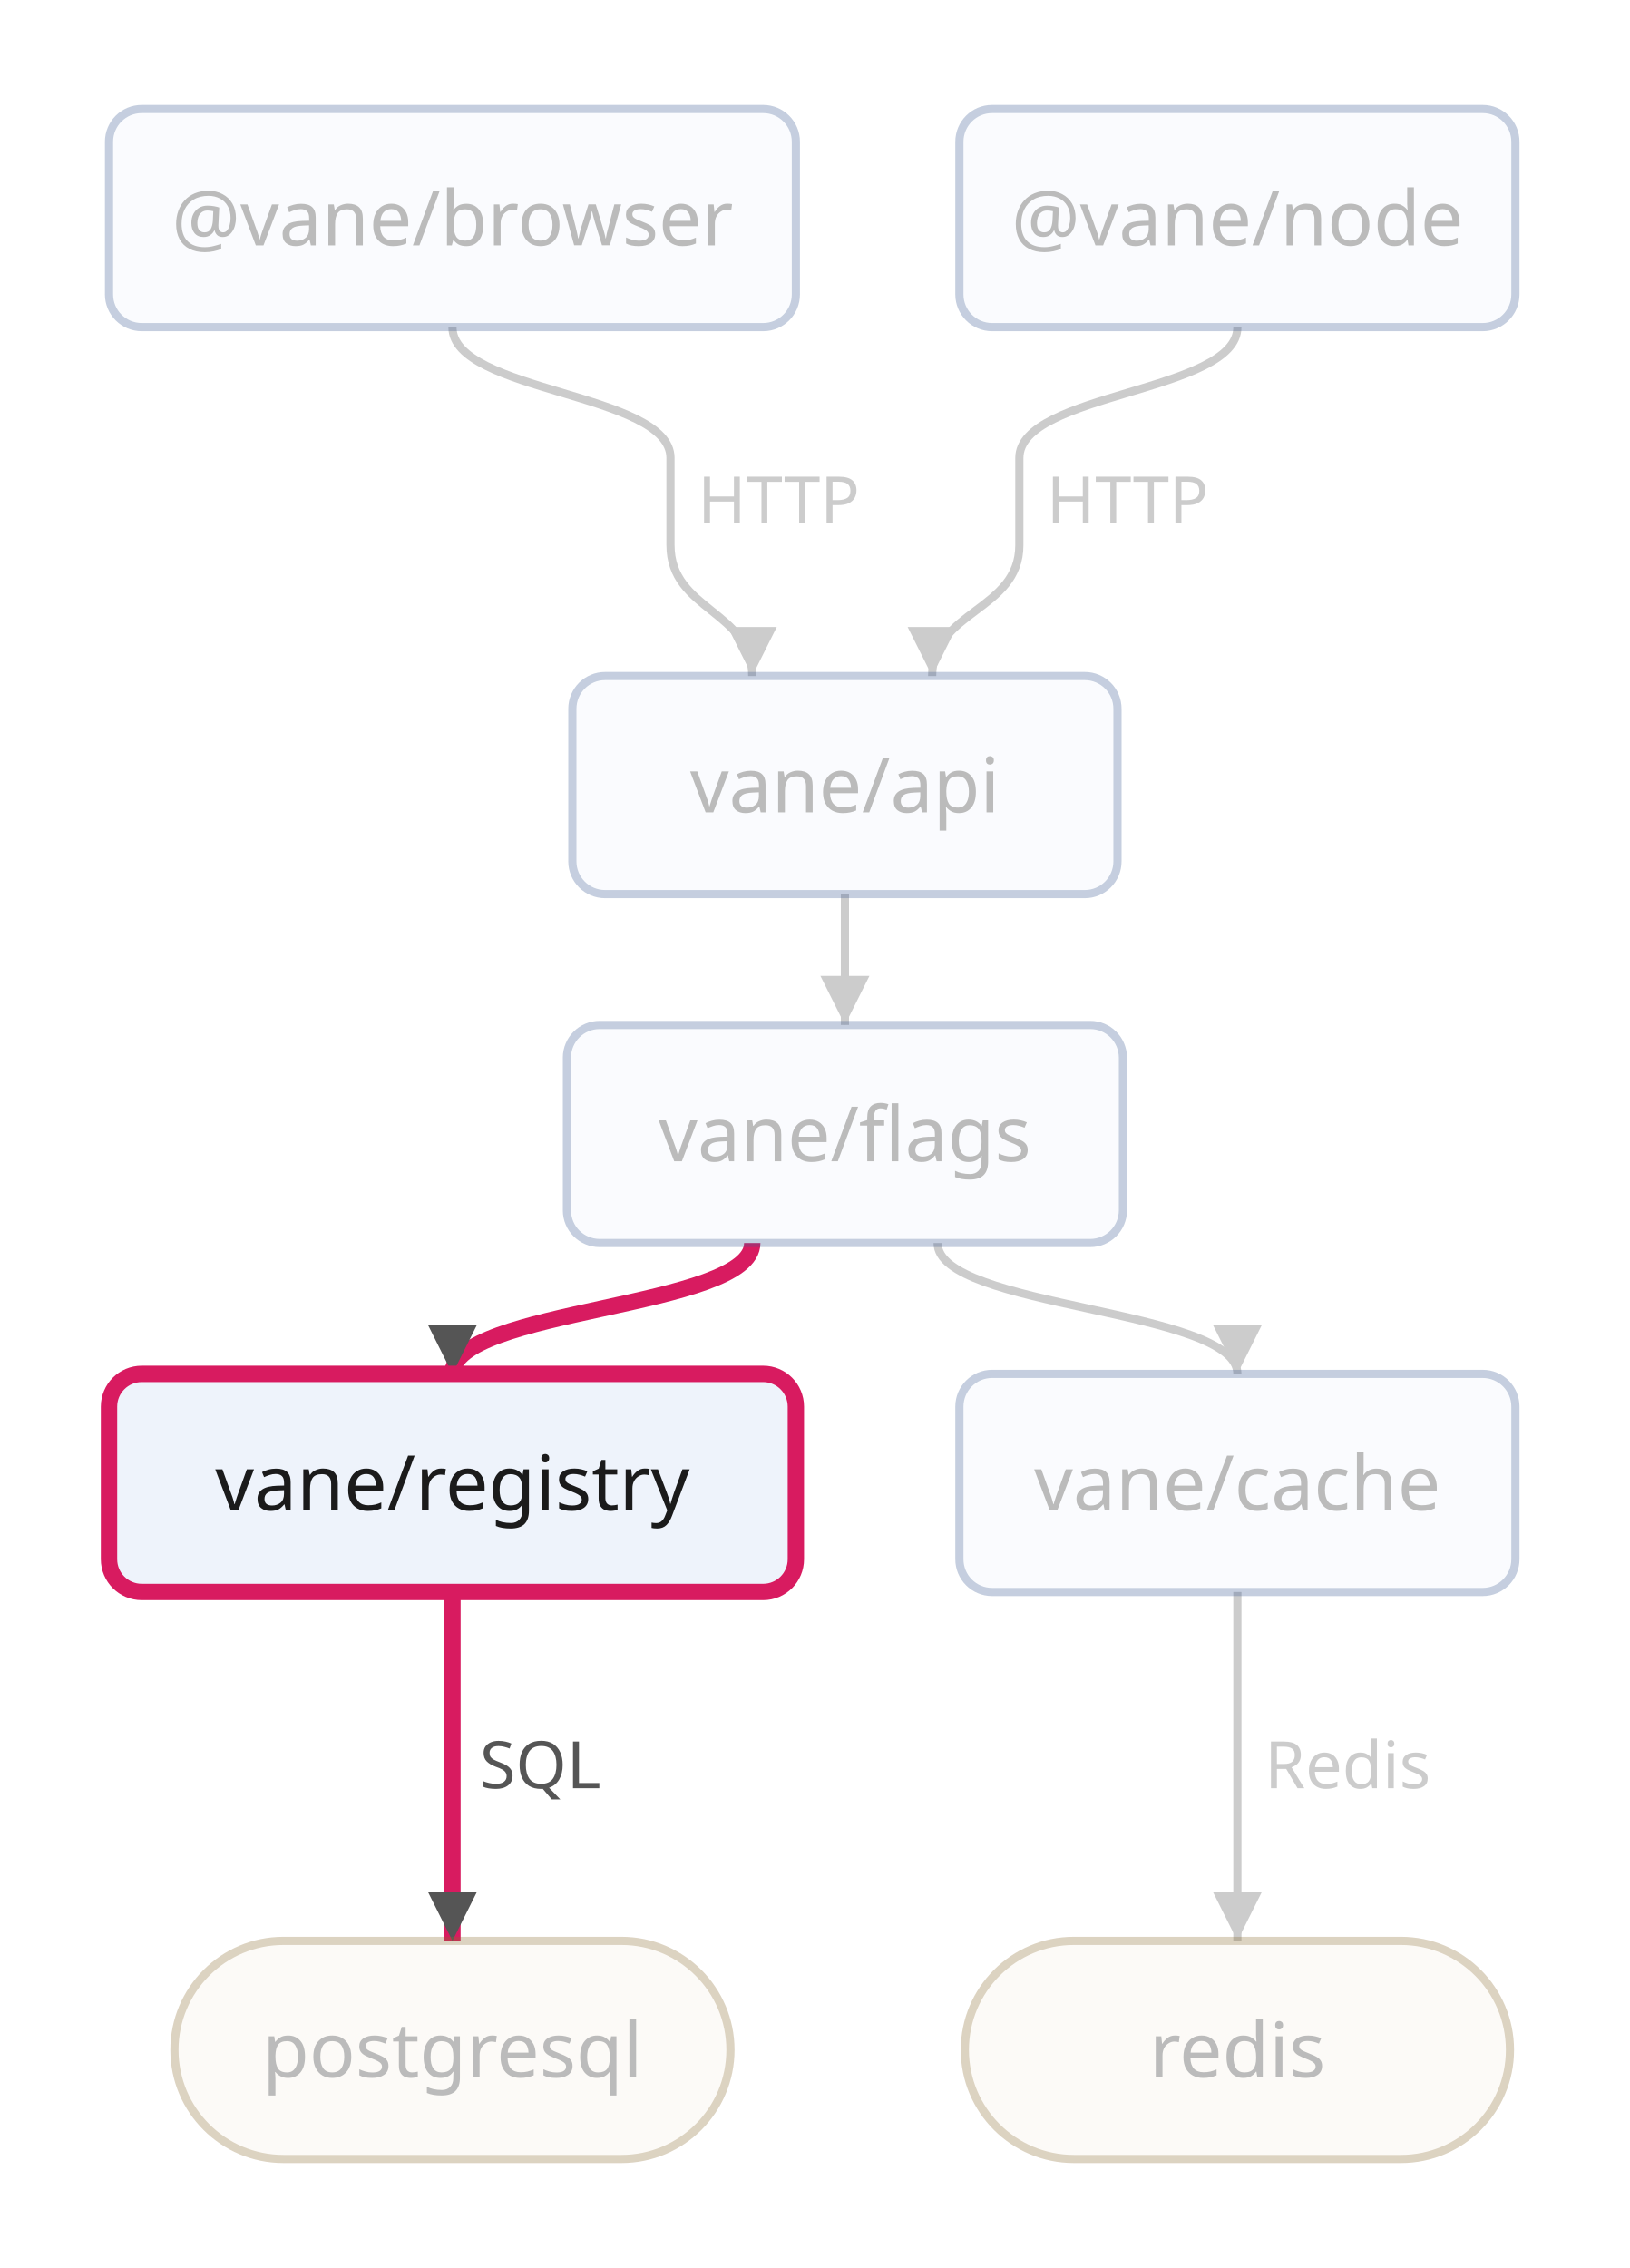
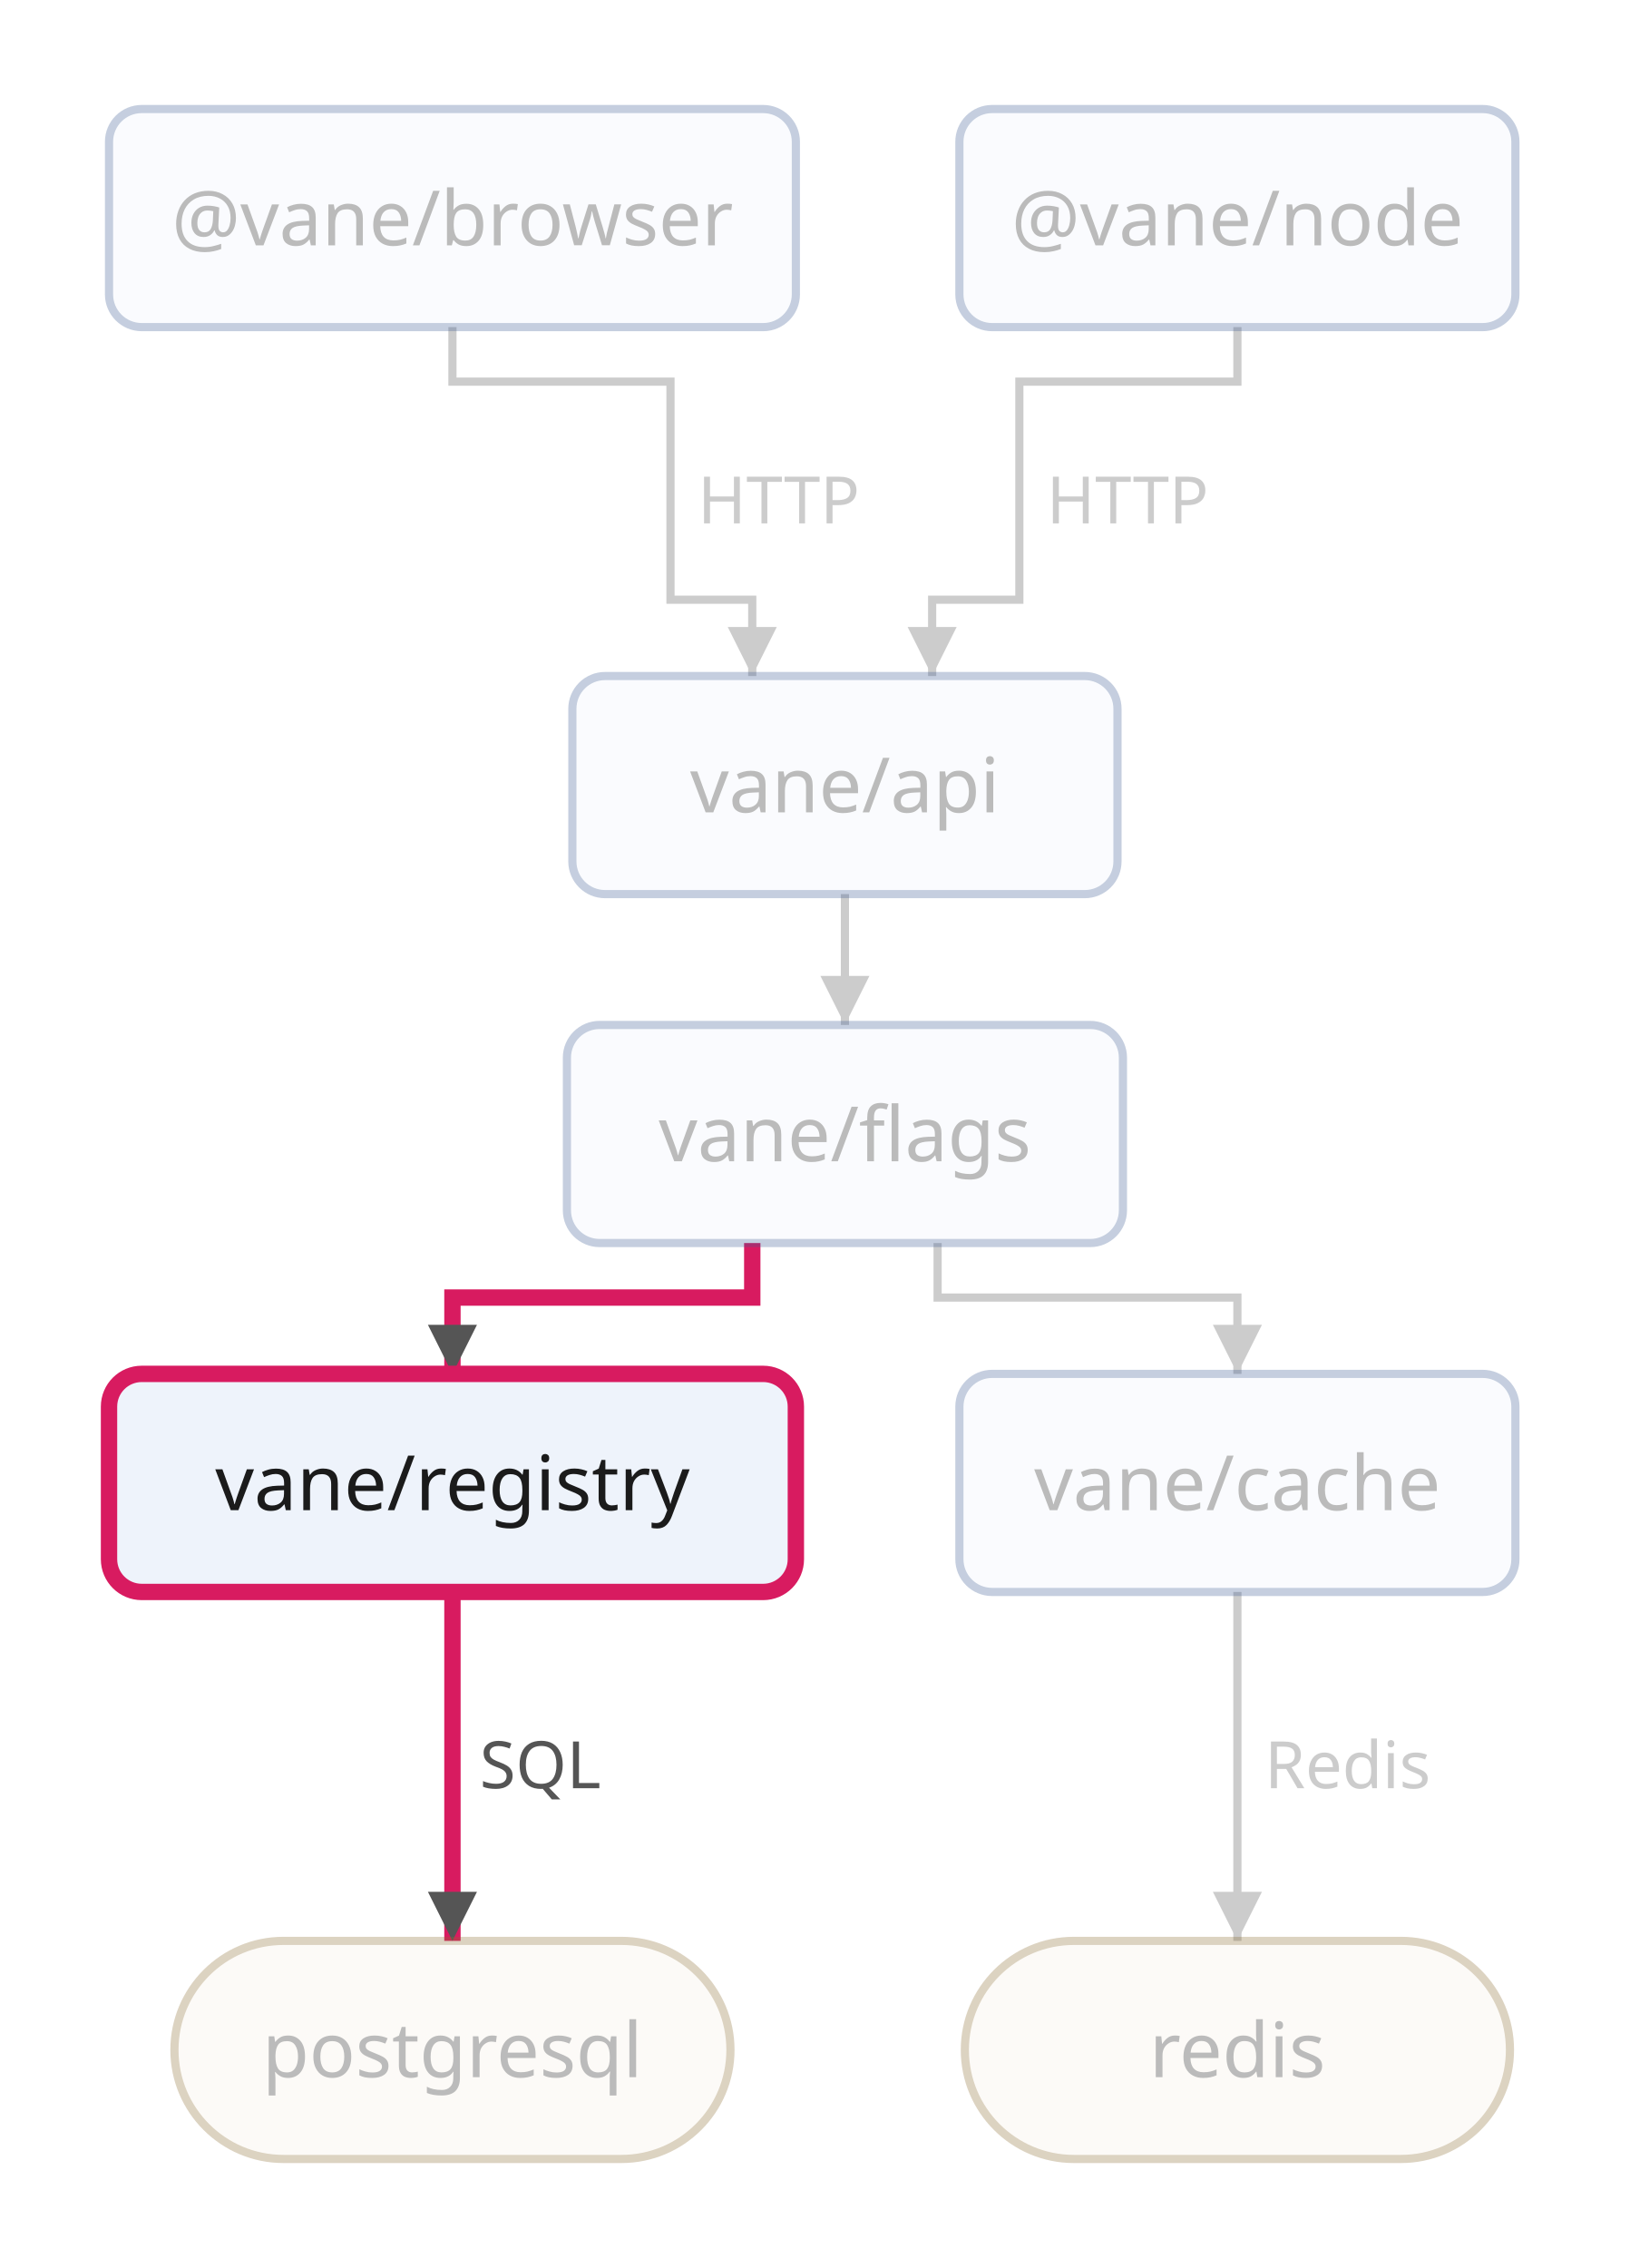
<svg xmlns="http://www.w3.org/2000/svg" width="299" height="416" viewBox="0 0 299 416">
  <style>
    .node rect { fill: #eef3fb; stroke: #3b5b92; stroke-width: 1.5 }
    .store rect { fill: #f6efe3; stroke: #8a6a2f }
    .node text { font: 14px sans-serif; fill: #1b1b1b }
    .edge path { fill: none; stroke: #555555; stroke-width: 1.5 }
    .edge text { font: 12px sans-serif; fill: #555555 }
    .node:not(.highlight), .edge:not(.highlight) { opacity: 0.3 }
    .highlight rect, .highlight path { stroke: #d81b60; stroke-width: 3 }
  </style>
  <defs>
    <marker id="arrow" viewBox="0 0 10 10" refX="10" refY="5" markerWidth="9" markerHeight="9" markerUnits="userSpaceOnUse" orient="auto">
      <path d="M 0 0 L 10 5 L 0 10 z" fill="#555555" />
    </marker>
  </defs>
  <g class="edge" id="edge-browser-api">
-     <path d="M 83 60 C 83 72, 123 72, 123 84 L 123 100 C 123 112, 138 112, 138 124" marker-end="url(#arrow)" />
+     <path d="M 83 60 L 83 70 L 123 70 L 123 110 L 138 110 L 138 124" marker-end="url(#arrow)" />
    <text x="128" y="96">HTTP</text>
  </g>
  <g class="edge" id="edge-node-api">
-     <path d="M 227 60 C 227 72, 187 72, 187 84 L 187 100 C 187 112, 171 112, 171 124" marker-end="url(#arrow)" />
+     <path d="M 227 60 L 227 70 L 187 70 L 187 110 L 171 110 L 171 124" marker-end="url(#arrow)" />
    <text x="192" y="96">HTTP</text>
  </g>
  <g class="edge" id="edge-api-flags">
-     <path d="M 155 164 C 155 176, 155 176, 155 188" marker-end="url(#arrow)" />
+     <path d="M 155 164 L 155 188" marker-end="url(#arrow)" />
  </g>
  <g class="edge highlight" id="edge-flags-registry">
-     <path d="M 138 228 C 138 240, 83 240, 83 252" marker-end="url(#arrow)" />
+     <path d="M 138 228 L 138 238 L 83 238 L 83 252" marker-end="url(#arrow)" />
  </g>
  <g class="edge" id="edge-flags-cache">
-     <path d="M 172 228 C 172 240, 227 240, 227 252" marker-end="url(#arrow)" />
+     <path d="M 172 228 L 172 238 L 227 238 L 227 252" marker-end="url(#arrow)" />
  </g>
  <g class="edge highlight" id="edge-registry-postgresql">
-     <path d="M 83 292 C 83 304, 83 304, 83 316 L 83 332 C 83 344, 83 344, 83 356" marker-end="url(#arrow)" />
+     <path d="M 83 292 L 83 356" marker-end="url(#arrow)" />
    <text x="88" y="328">SQL</text>
  </g>
  <g class="edge" id="edge-cache-redis">
-     <path d="M 227 292 C 227 304, 227 304, 227 316 L 227 332 C 227 344, 227 344, 227 356" marker-end="url(#arrow)" />
+     <path d="M 227 292 L 227 356" marker-end="url(#arrow)" />
    <text x="232" y="328">Redis</text>
  </g>
  <g class="node service" id="node-browser">
    <rect x="20" y="20" width="126" height="40" rx="6" />
    <text x="83" y="45" text-anchor="middle">@vane/browser</text>
  </g>
  <g class="node service" id="node-node">
    <rect x="176" y="20" width="102" height="40" rx="6" />
    <text x="227" y="45" text-anchor="middle">@vane/node</text>
  </g>
  <g class="node service" id="node-api">
    <rect x="105" y="124" width="100" height="40" rx="6" />
    <text x="155" y="149" text-anchor="middle">vane/api</text>
  </g>
  <g class="node service" id="node-flags">
    <rect x="104" y="188" width="102" height="40" rx="6" />
    <text x="155" y="213" text-anchor="middle">vane/flags</text>
  </g>
  <g class="node service highlight" id="node-registry">
    <rect x="20" y="252" width="126" height="40" rx="6" />
    <text x="83" y="277" text-anchor="middle">vane/registry</text>
  </g>
  <g class="node service" id="node-cache">
    <rect x="176" y="252" width="102" height="40" rx="6" />
    <text x="227" y="277" text-anchor="middle">vane/cache</text>
  </g>
  <g class="node store" id="node-postgresql">
    <rect x="32" y="356" width="102" height="40" rx="20" />
    <text x="83" y="381" text-anchor="middle">postgresql</text>
  </g>
  <g class="node store" id="node-redis">
    <rect x="177" y="356" width="100" height="40" rx="20" />
    <text x="227" y="381" text-anchor="middle">redis</text>
  </g>
</svg>
